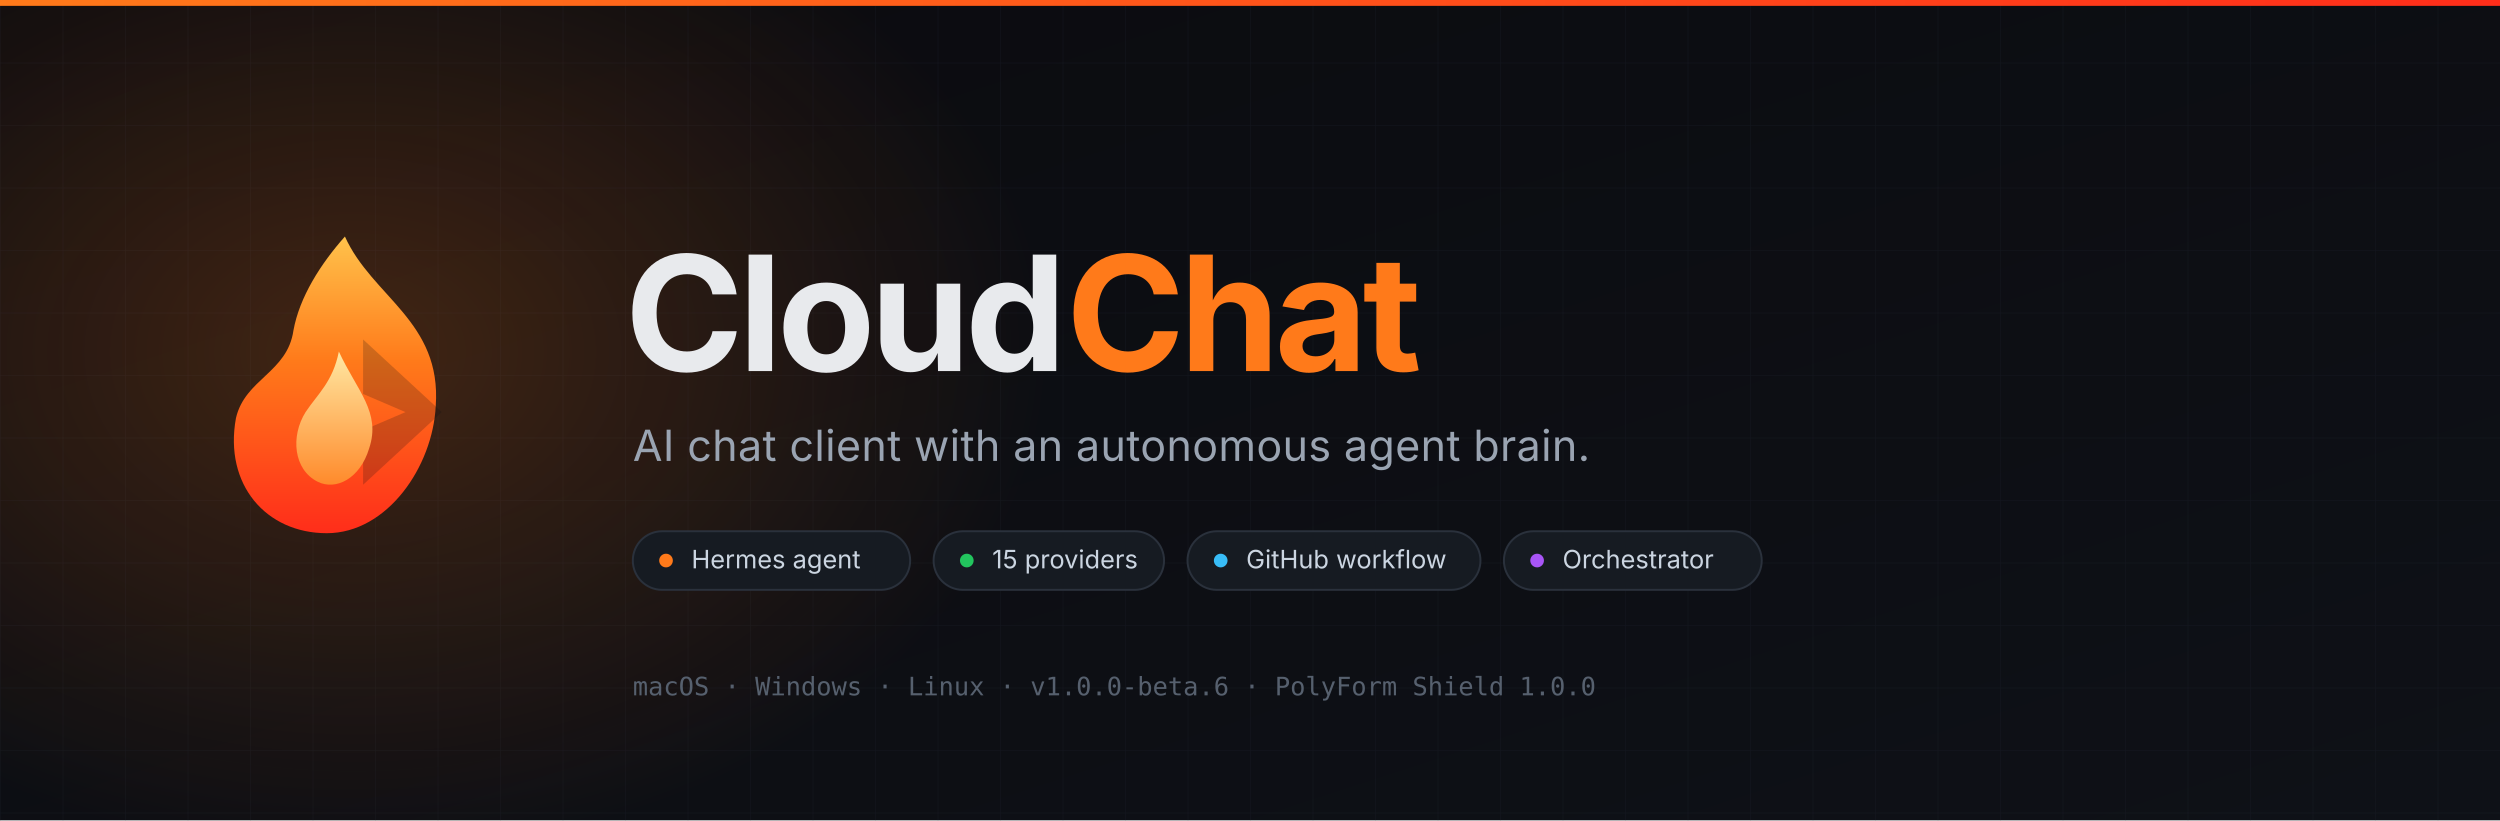
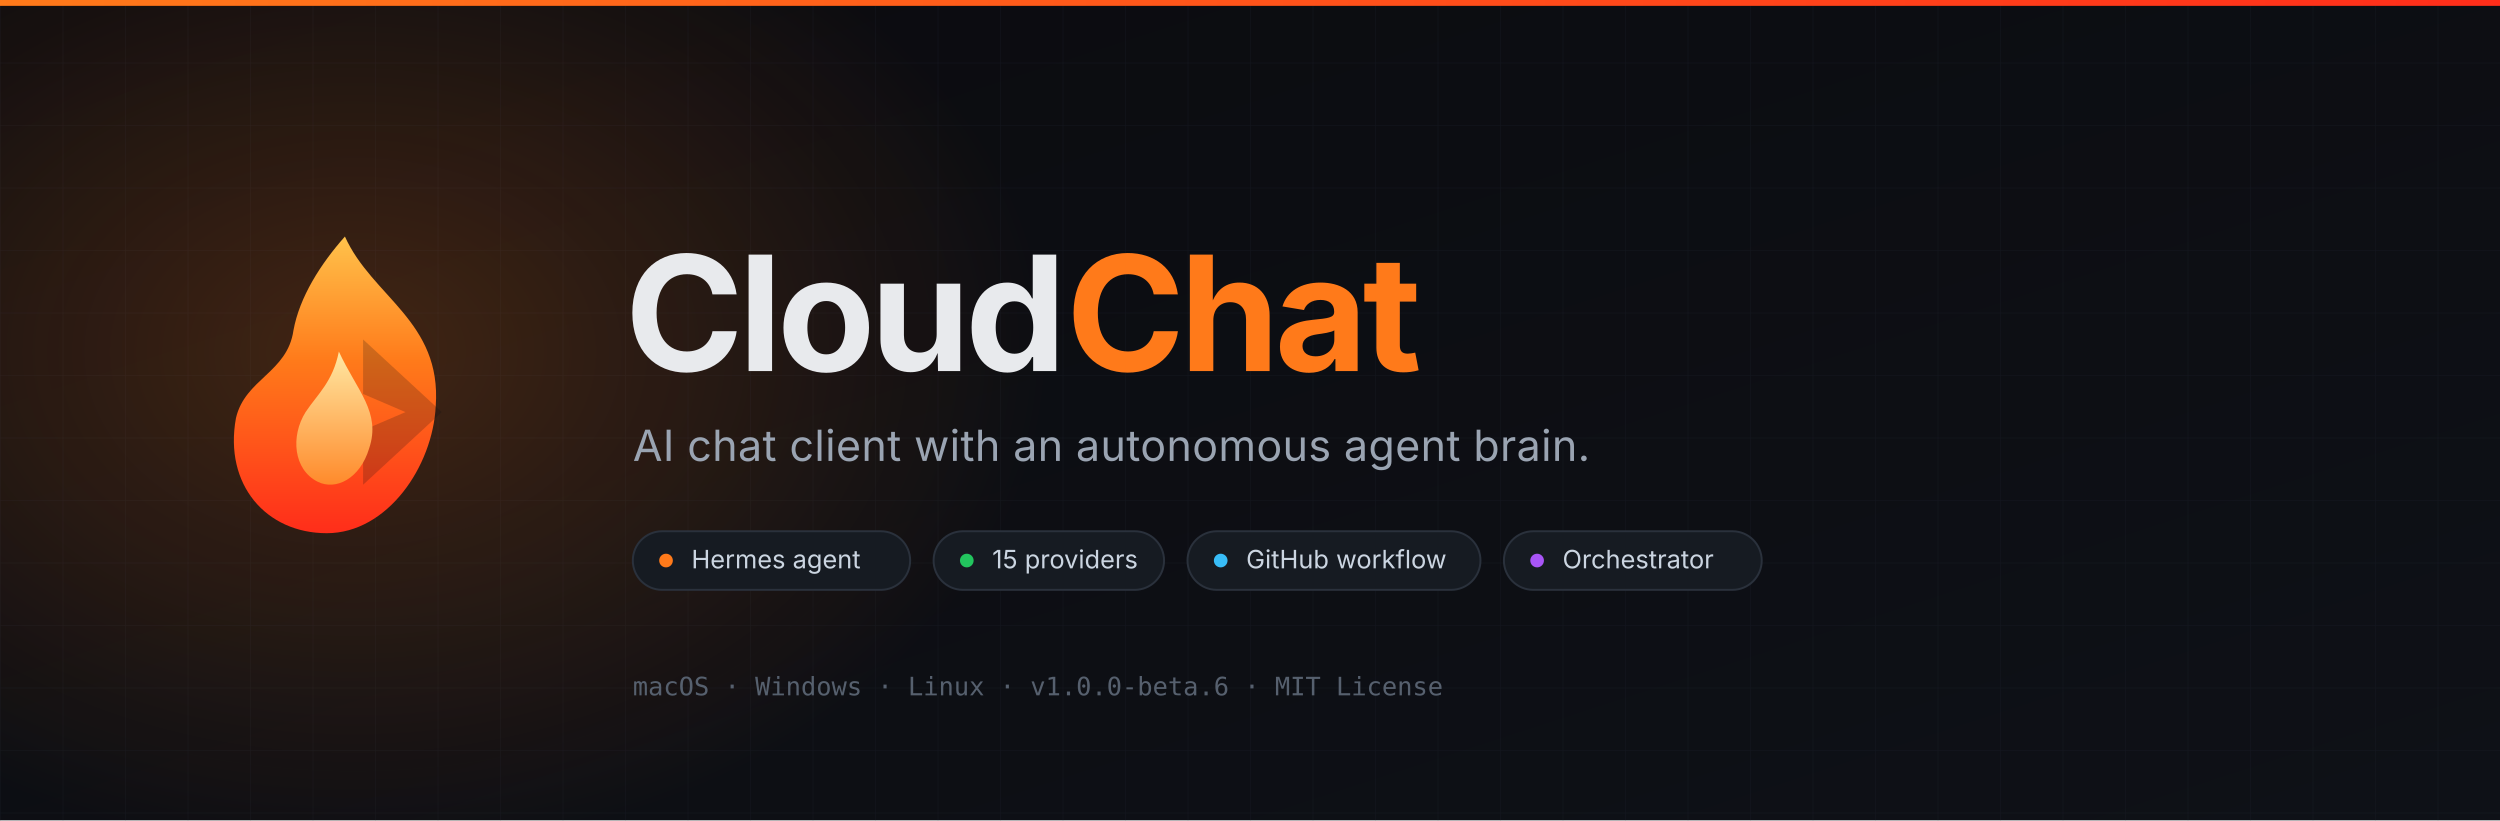
<svg xmlns="http://www.w3.org/2000/svg" width="1280" height="420" viewBox="0 0 1280 420" fill="none">
  <defs>
    <linearGradient id="bg" x1="0" y1="0" x2="1" y2="1">
      <stop offset="0%" stop-color="#0b0b0f" />
      <stop offset="100%" stop-color="#0e1117" />
    </linearGradient>
    <linearGradient id="accent" x1="0" y1="0" x2="1" y2="0">
      <stop offset="0%" stop-color="#FF7A1A" />
      <stop offset="100%" stop-color="#FF2D1A" />
    </linearGradient>
    <linearGradient id="flameOuter" x1="0" y1="0" x2="0" y2="1">
      <stop offset="0%" stop-color="#FFC24B" />
      <stop offset="42%" stop-color="#FF7A1A" />
      <stop offset="100%" stop-color="#FF2D1A" />
    </linearGradient>
    <linearGradient id="flameInner" x1="0" y1="0" x2="0" y2="1">
      <stop offset="0%" stop-color="#FFE8A3" />
      <stop offset="100%" stop-color="#FF8A2B" />
    </linearGradient>
    <radialGradient id="glow" cx="0.5" cy="0.5" r="0.5">
      <stop offset="0%" stop-color="#FF7A1A" stop-opacity="0.22" />
      <stop offset="100%" stop-color="#FF7A1A" stop-opacity="0" />
    </radialGradient>
    <pattern id="grid" width="32" height="32" patternUnits="userSpaceOnUse">
      <path d="M32 0 L0 0 0 32" fill="none" stroke="#1b212b" stroke-width="0.5" opacity="0.5" />
    </pattern>
  </defs>
  <rect width="1280" height="420" fill="url(#bg)" />
  <rect width="1280" height="420" fill="url(#grid)" />
  <ellipse cx="180" cy="180" rx="360" ry="260" fill="url(#glow)" />
  <rect x="0" y="0" width="1280" height="3" fill="url(#accent)" />
  <g transform="translate(96,118) scale(1.55)">
    <path d="M52 2 C61 22, 84 30, 82 58 C81 78, 66 100, 46 100 C26 100, 12 84, 16 62 C19 49, 33 47, 35 33 C37 22, 44 11, 52 2 Z" fill="url(#flameOuter)" />
    <path d="M58 36 L84 60 L58 84 L58 66 L72 60 L58 54 Z" fill="#0b0b0f" opacity="0.20" />
    <path d="M50 40 C56 53, 64 60, 60 72 C57 82, 49 86, 43 83 C35 79, 34 68, 39 60 C43 54, 48 50, 50 40 Z" fill="url(#flameInner)" />
  </g>
  <text x="320" y="190" font-family="'Geist','SF Pro Display','Inter',system-ui,sans-serif" font-size="82" font-weight="700" letter-spacing="-2.5" fill="#E8EAED">Cloud<tspan fill="#FF7A1A">Chat</tspan>
  </text>
  <text x="324" y="236" font-family="'Inter',system-ui,sans-serif" font-size="22" fill="#9aa4b2" letter-spacing="0.2">AI chat client with an autonomous agent brain.</text>
  <g font-family="'Inter',system-ui,sans-serif" font-size="13" fill="#cbd5e1">
    <g transform="translate(324,272)">
      <rect width="142" height="30" rx="15" fill="#161b22" stroke="#2a313c" stroke-width="1" />
      <circle cx="17" cy="15" r="3.5" fill="#FF7A1A" />
      <text x="30" y="19">Hermes agent</text>
    </g>
    <g transform="translate(478,272)">
      <rect width="118" height="30" rx="15" fill="#161b22" stroke="#2a313c" stroke-width="1" />
      <circle cx="17" cy="15" r="3.5" fill="#22c55e" />
      <text x="30" y="19">15 providers</text>
    </g>
    <g transform="translate(608,272)">
      <rect width="150" height="30" rx="15" fill="#161b22" stroke="#2a313c" stroke-width="1" />
      <circle cx="17" cy="15" r="3.5" fill="#38bdf8" />
      <text x="30" y="19">GitHub workflow</text>
    </g>
    <g transform="translate(770,272)">
      <rect width="132" height="30" rx="15" fill="#161b22" stroke="#2a313c" stroke-width="1" />
      <circle cx="17" cy="15" r="3.5" fill="#a855f7" />
      <text x="30" y="19">Orchestrator</text>
    </g>
  </g>
-   <text x="324" y="356" font-family="'Geist Mono','SF Mono',monospace" font-size="13" fill="#56606e">macOS · Windows · Linux  ·  v1.0.0-beta.6  ·  PolyForm Shield 1.0.0</text>
+   <text x="324" y="356" font-family="'Geist Mono','SF Mono',monospace" font-size="13" fill="#56606e">macOS · Windows · Linux  ·  v1.0.0-beta.6  ·  MIT License</text>
</svg>
